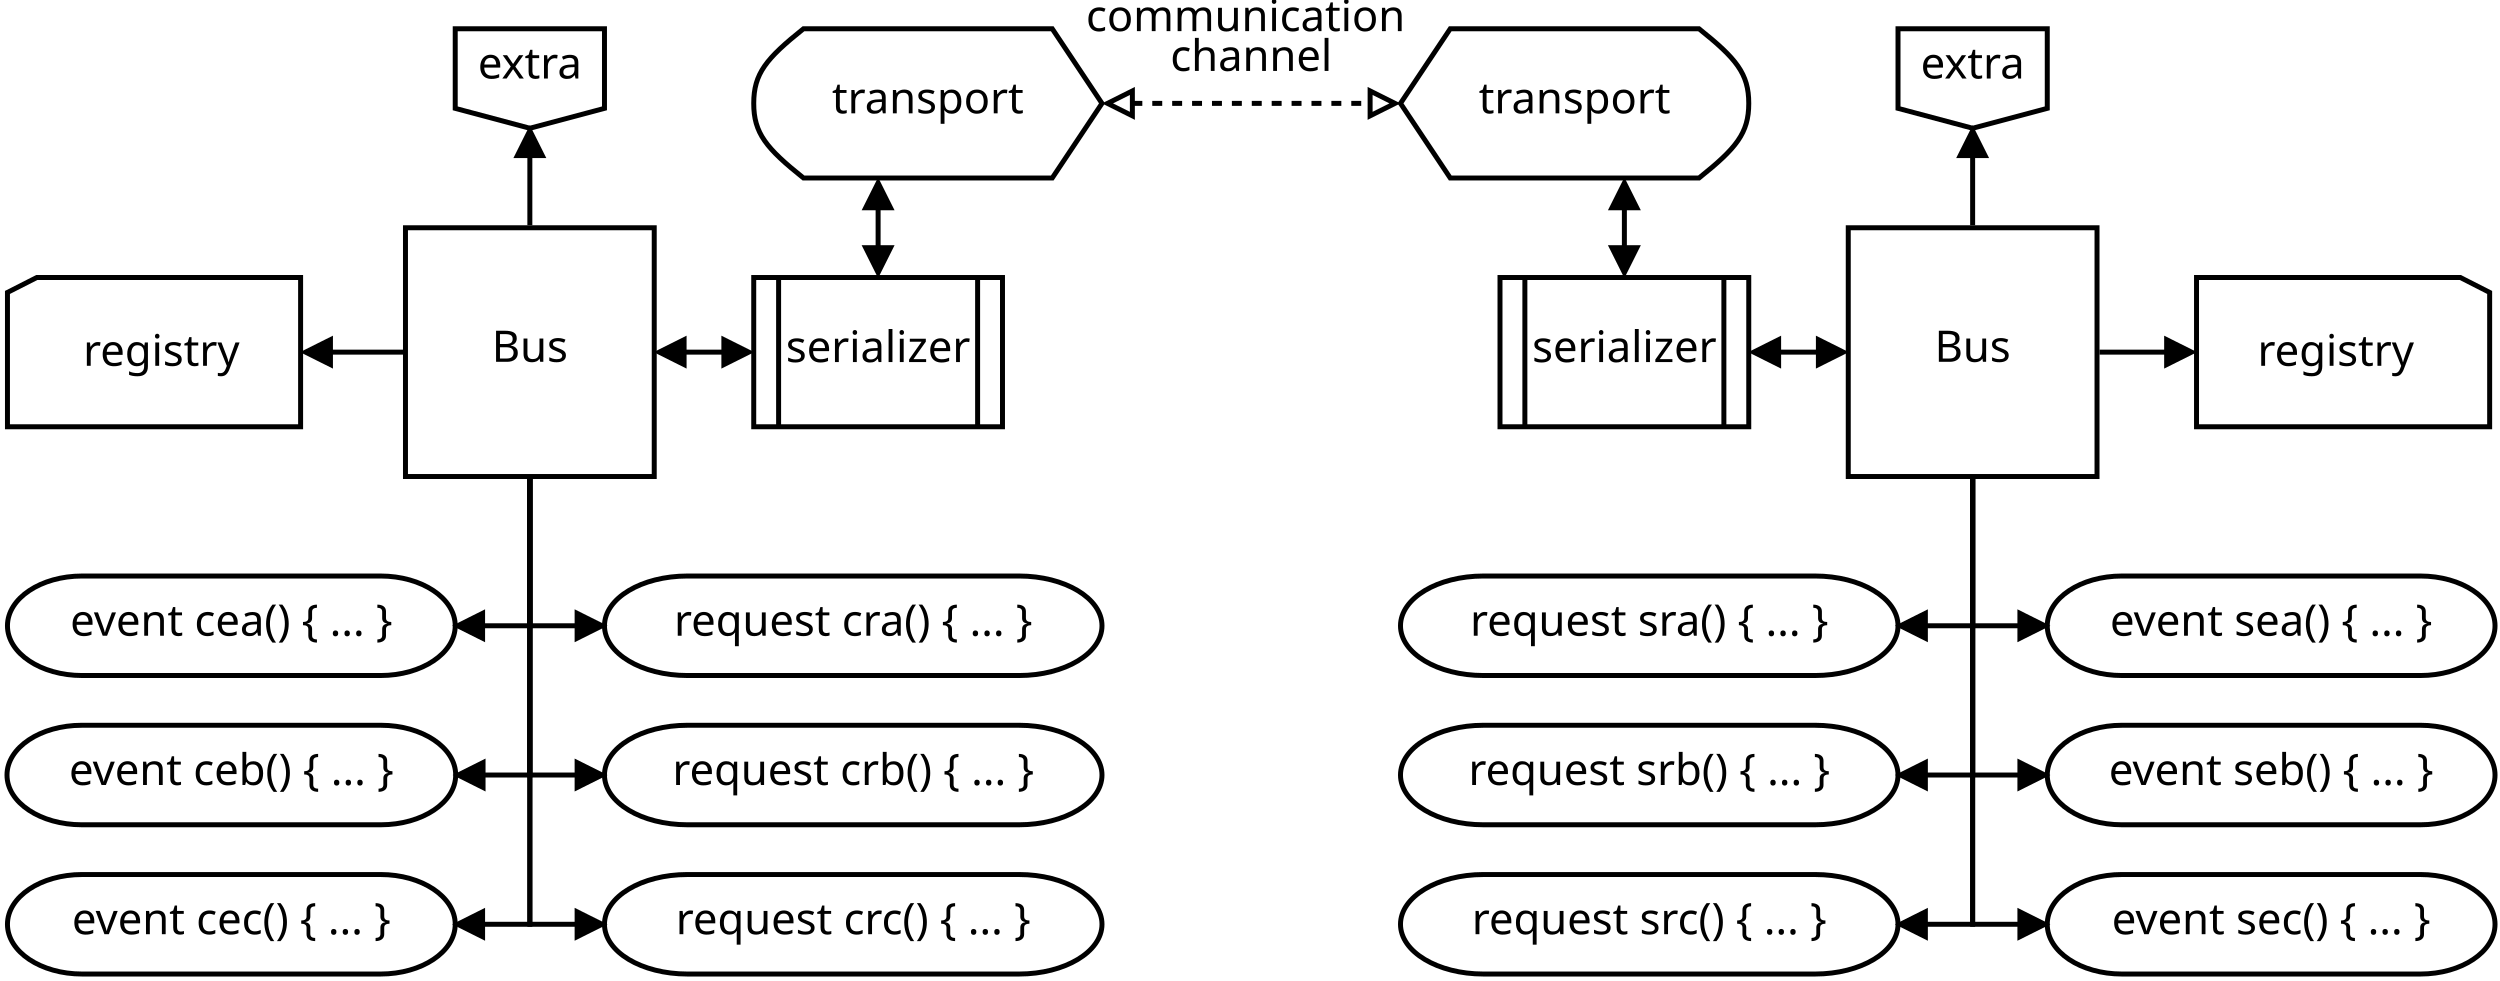
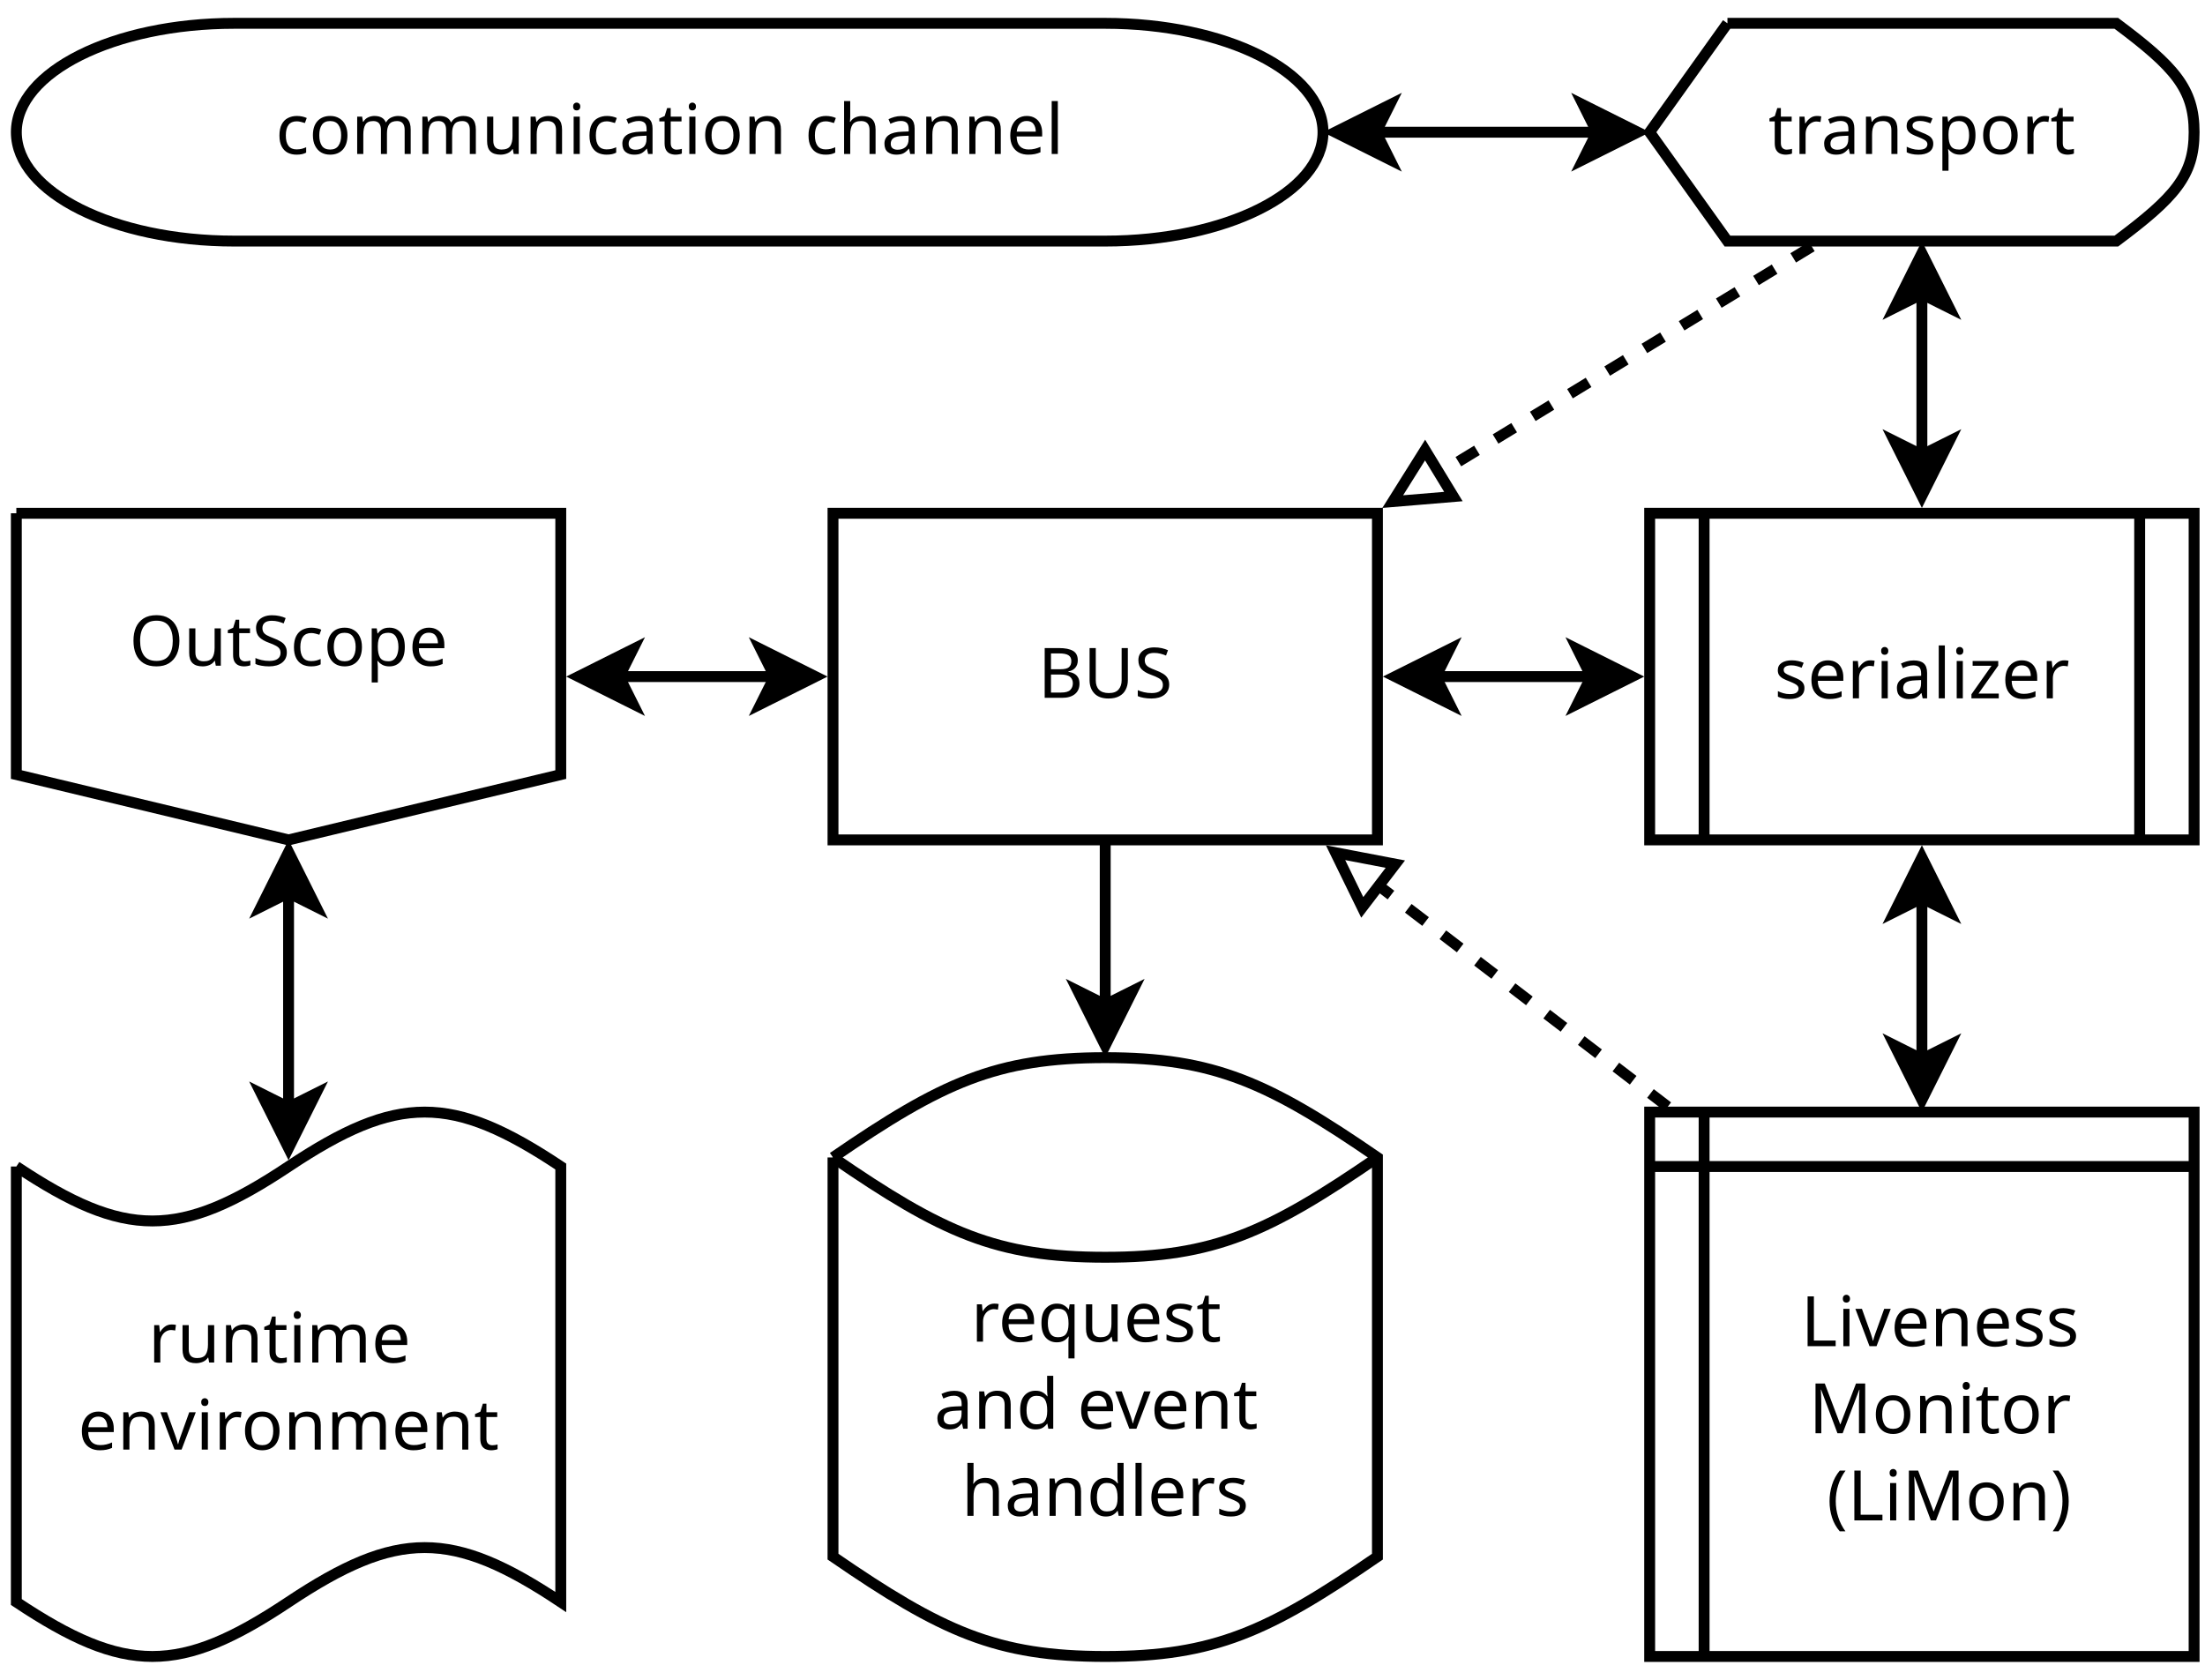
- <svg xmlns="http://www.w3.org/2000/svg" width="51cm" height="20cm" viewBox="237 169 1005 393">
-   <g id="Background" />
+ <svg xmlns="http://www.w3.org/2000/svg" width="21cm" height="16cm" viewBox="-13 208 405 304">
  <g id="Background">
    <g>
-       <rect style="fill: none; fill-opacity: 1; stroke-opacity: 1; stroke-width: 2; stroke: #000000" x="400" y="260" width="100" height="100" rx="0" ry="0" />
-       <text font-size="17.5" style="fill: #000000; fill-opacity: 1; stroke: none;text-anchor:middle;font-family:sans-serif;font-style:normal;font-weight:normal" x="450" y="313.9">
-         <tspan x="450" y="313.9">Bus</tspan>
+       <rect style="fill: none; fill-opacity: 1; stroke-opacity: 1; stroke-width: 2; stroke: #000000" x="140" y="300" width="100" height="60" rx="0" ry="0" />
+       <text font-size="12.8" style="fill: #000000; fill-opacity: 1; stroke: none;text-anchor:middle;font-family:sans-serif;font-style:normal;font-weight:normal" x="190" y="333.9">
+         <tspan x="190" y="333.9">BUS</tspan>
      </text>
    </g>
    <g>
-       <path style="fill: none; fill-opacity: 1; stroke-opacity: 1; stroke-width: 2; stroke: #000000" fill-rule="evenodd" d="M 513.333 400 L 646.667,400 C 665.076,400 680,408.954 680,420 C 680,431.046 665.076,440 646.667,440 L 513.333,440 C 494.924,440 480,431.046 480,420 C 480,408.954 494.924,400 513.333,400z" />
-       <text font-size="17.5" style="fill: #000000; fill-opacity: 1; stroke: none;text-anchor:middle;font-family:sans-serif;font-style:normal;font-weight:normal" x="580" y="424">
-         <tspan x="580" y="424">request cra() { ... }</tspan>
+       <path style="fill: none; stroke-opacity: 1; stroke-width: 2; stroke: #000000" d="M 304.286 210 L 375.714,210 C 386.429,218 390,222 390,230 C 390,238 386.429,242 375.714,250 L 304.286,250 L 290,230 L 304.286,210" />
+       <text font-size="12.8" style="fill: #000000; fill-opacity: 1; stroke: none;text-anchor:middle;font-family:sans-serif;font-style:normal;font-weight:normal" x="340" y="234">
+         <tspan x="340" y="234">transport</tspan>
      </text>
    </g>
    <g>
-       <path style="fill: none; fill-opacity: 1; stroke-opacity: 1; stroke-width: 2; stroke: #000000" fill-rule="evenodd" d="M 513.333 460 L 646.667,460 C 665.076,460 680,468.954 680,480 C 680,491.046 665.076,500 646.667,500 L 513.333,500 C 494.924,500 480,491.046 480,480 C 480,468.954 494.924,460 513.333,460z" />
-       <text font-size="17.5" style="fill: #000000; fill-opacity: 1; stroke: none;text-anchor:middle;font-family:sans-serif;font-style:normal;font-weight:normal" x="580" y="484">
-         <tspan x="580" y="484">request crb() { ... }</tspan>
+       <line style="fill: none; stroke-opacity: 1; stroke-width: 2; stroke: #000000" x1="250.731" y1="330" x2="279.269" y2="330" />
+       <polygon style="fill: #000000; fill-opacity: 1; stroke-opacity: 1; stroke-width: 2; stroke: #000000" fill-rule="evenodd" points="243.231,330 253.231,325 250.731,330 253.231,335 " />
+       <polygon style="fill: #000000; fill-opacity: 1; stroke-opacity: 1; stroke-width: 2; stroke: #000000" fill-rule="evenodd" points="286.769,330 276.769,335 279.269,330 276.769,325 " />
+     </g>
+     <g>
+       <rect style="fill: none; stroke-opacity: 1; stroke-width: 2; stroke: #000000" x="290" y="300" width="100" height="60" rx="0" ry="0" />
+       <line style="fill: none; stroke-opacity: 1; stroke-width: 2; stroke: #000000" x1="300" y1="300" x2="300" y2="360" />
+       <line style="fill: none; stroke-opacity: 1; stroke-width: 2; stroke: #000000" x1="380" y1="300" x2="380" y2="360" />
+       <text font-size="12.8" style="fill: #000000; fill-opacity: 1; stroke: none;text-anchor:middle;font-family:sans-serif;font-style:normal;font-weight:normal" x="340" y="334">
+         <tspan x="340" y="334">serializer</tspan>
      </text>
    </g>
    <g>
-       <path style="fill: none; fill-opacity: 1; stroke-opacity: 1; stroke-width: 2; stroke: #000000" fill-rule="evenodd" d="M 513.333 520 L 646.667,520 C 665.076,520 680,528.954 680,540 C 680,551.046 665.076,560 646.667,560 L 513.333,560 C 494.924,560 480,551.046 480,540 C 480,528.954 494.924,520 513.333,520z" />
-       <text font-size="17.5" style="fill: #000000; fill-opacity: 1; stroke: none;text-anchor:middle;font-family:sans-serif;font-style:normal;font-weight:normal" x="580" y="544">
-         <tspan x="580" y="544">request crc() { ... }</tspan>
+       <line style="fill: none; stroke-opacity: 1; stroke-width: 2; stroke: #000000" x1="340" y1="259.736" x2="340" y2="289.287" />
+       <polygon style="fill: #000000; fill-opacity: 1; stroke-opacity: 1; stroke-width: 2; stroke: #000000" fill-rule="evenodd" points="340,252.236 345,262.236 340,259.736 335,262.236 " />
+       <polygon style="fill: #000000; fill-opacity: 1; stroke-opacity: 1; stroke-width: 2; stroke: #000000" fill-rule="evenodd" points="340,296.787 335,286.787 340,289.287 345,286.787 " />
+     </g>
+     <g>
+       <line style="fill: none; stroke-opacity: 1; stroke-width: 2; stroke: #000000" x1="129.269" y1="330" x2="100.731" y2="330" />
+       <polygon style="fill: #000000; fill-opacity: 1; stroke-opacity: 1; stroke-width: 2; stroke: #000000" fill-rule="evenodd" points="136.769,330 126.769,335 129.269,330 126.769,325 " />
+       <polygon style="fill: #000000; fill-opacity: 1; stroke-opacity: 1; stroke-width: 2; stroke: #000000" fill-rule="evenodd" points="93.231,330 103.231,325 100.731,330 103.231,335 " />
+     </g>
+     <g>
+       <line style="fill: none; stroke-opacity: 1; stroke-width: 2; stroke: #000000" x1="190" y1="360.884" x2="190" y2="390.264" />
+       <polygon style="fill: #000000; fill-opacity: 1; stroke-opacity: 1; stroke-width: 2; stroke: #000000" fill-rule="evenodd" points="190,397.764 185,387.764 190,390.264 195,387.764 " />
+     </g>
+     <g>
+       <rect style="fill: none; stroke-opacity: 1; stroke-width: 2; stroke: #000000" x="290" y="410" width="100" height="100" rx="0" ry="0" />
+       <line style="fill: none; stroke-opacity: 1; stroke-width: 2; stroke: #000000" x1="300" y1="410" x2="300" y2="510" />
+       <line style="fill: none; stroke-opacity: 1; stroke-width: 2; stroke: #000000" x1="290" y1="420" x2="390" y2="420" />
+       <text font-size="12.8" style="fill: #000000; fill-opacity: 1; stroke: none;text-anchor:middle;font-family:sans-serif;font-style:normal;font-weight:normal" x="345" y="453">
+         <tspan x="345" y="453">Liveness</tspan>
+         <tspan x="345" y="469">Monitor</tspan>
+         <tspan x="345" y="485">(LiMon)</tspan>
      </text>
    </g>
    <g>
-       <polyline style="fill: none; stroke-opacity: 1; stroke-width: 2; stroke: #000000" points="450,360 450,420 469,420 " />
-       <polygon style="fill: #000000; fill-opacity: 1; stroke-opacity: 1; stroke-width: 2; stroke: #000000" fill-rule="evenodd" points="469,425 479,420 469,415 " />
+       <line style="fill: none; stroke-opacity: 1; stroke-width: 2; stroke: #000000" x1="340" y1="370.713" x2="340" y2="400.264" />
+       <polygon style="fill: #000000; fill-opacity: 1; stroke-opacity: 1; stroke-width: 2; stroke: #000000" fill-rule="evenodd" points="340,363.213 345,373.213 340,370.713 335,373.213 " />
+       <polygon style="fill: #000000; fill-opacity: 1; stroke-opacity: 1; stroke-width: 2; stroke: #000000" fill-rule="evenodd" points="340,407.764 335,397.764 340,400.264 345,397.764 " />
    </g>
    <g>
-       <polyline style="fill: none; stroke-opacity: 1; stroke-width: 2; stroke: #000000" points="450,360 450,480 469,480 " />
-       <polygon style="fill: #000000; fill-opacity: 1; stroke-opacity: 1; stroke-width: 2; stroke: #000000" fill-rule="evenodd" points="469,485 479,480 469,475 " />
-     </g>
-     <g>
-       <polyline style="fill: none; stroke-opacity: 1; stroke-width: 2; stroke: #000000" points="450,360 450,540 469,540 " />
-       <polygon style="fill: #000000; fill-opacity: 1; stroke-opacity: 1; stroke-width: 2; stroke: #000000" fill-rule="evenodd" points="469,545 479,540 469,535 " />
-     </g>
-     <g>
-       <rect style="fill: none; fill-opacity: 1; stroke-opacity: 1; stroke-width: 2; stroke: #000000" x="980" y="260" width="100" height="100" rx="0" ry="0" />
-       <text font-size="17.5" style="fill: #000000; fill-opacity: 1; stroke: none;text-anchor:middle;font-family:sans-serif;font-style:normal;font-weight:normal" x="1030" y="313.9">
-         <tspan x="1030" y="313.9">Bus</tspan>
+       <path style="fill: none; stroke-opacity: 1; stroke-width: 2; stroke: #000000" d="M -10 300 L 90,300 L 90,348 L 40,360 L -10,348 L -10,300" />
+       <text font-size="12.8" style="fill: #000000; fill-opacity: 1; stroke: none;text-anchor:middle;font-family:sans-serif;font-style:normal;font-weight:normal" x="40" y="328">
+         <tspan x="40" y="328">OutScope</tspan>
      </text>
    </g>
    <g>
-       <path style="fill: none; fill-opacity: 1; stroke-opacity: 1; stroke-width: 2; stroke: #000000" fill-rule="evenodd" d="M 833.333 400 L 966.667,400 C 985.076,400 1000,408.954 1000,420 C 1000,431.046 985.076,440 966.667,440 L 833.333,440 C 814.924,440 800,431.046 800,420 C 800,408.954 814.924,400 833.333,400z" />
-       <text font-size="17.5" style="fill: #000000; fill-opacity: 1; stroke: none;text-anchor:middle;font-family:sans-serif;font-style:normal;font-weight:normal" x="900" y="424">
-         <tspan x="900" y="424">request sra() { ... }</tspan>
+       <line style="fill: none; stroke-opacity: 1; stroke-width: 2; stroke-dasharray: 4; stroke: #000000" x1="293.324" y1="409.012" x2="240.248" y2="368.425" />
+       <polygon style="fill: none; fill-opacity: 1; stroke-opacity: 1; stroke-width: 2; stroke: #000000" fill-rule="evenodd" points="243.286,364.453 232.305,362.351 237.211,372.397 " />
+     </g>
+     <g>
+       <line style="fill: none; stroke-opacity: 1; stroke-width: 2; stroke-dasharray: 4; stroke: #000000" x1="319.782" y1="251.002" x2="251.35" y2="292.656" />
+       <polygon style="fill: none; fill-opacity: 1; stroke-opacity: 1; stroke-width: 2; stroke: #000000" fill-rule="evenodd" points="248.75,288.385 242.808,297.856 253.95,296.927 " />
+     </g>
+     <g>
+       <path style="fill: none; stroke-opacity: 1; stroke-width: 2; stroke: #000000" d="M 30 210 L 190,210 C 212.091,210 230,218.954 230,230 C 230,241.046 212.091,250 190,250 L 30,250 C 7.909,250 -10,241.046 -10,230 C -10,218.954 7.909,210 30,210" />
+       <text font-size="12.8" style="fill: #000000; fill-opacity: 1; stroke: none;text-anchor:middle;font-family:sans-serif;font-style:normal;font-weight:normal" x="110" y="234">
+         <tspan x="110" y="234">communication channel</tspan>
      </text>
    </g>
    <g>
-       <path style="fill: none; fill-opacity: 1; stroke-opacity: 1; stroke-width: 2; stroke: #000000" fill-rule="evenodd" d="M 833.333 460 L 966.667,460 C 985.076,460 1000,468.954 1000,480 C 1000,491.046 985.076,500 966.667,500 L 833.333,500 C 814.924,500 800,491.046 800,480 C 800,468.954 814.924,460 833.333,460z" />
-       <text font-size="17.5" style="fill: #000000; fill-opacity: 1; stroke: none;text-anchor:middle;font-family:sans-serif;font-style:normal;font-weight:normal" x="900" y="484">
-         <tspan x="900" y="484">request srb() { ... }</tspan>
+       <line style="fill: none; stroke-opacity: 1; stroke-width: 2; stroke: #000000" x1="280.317" y1="230" x2="239.739" y2="230" />
+       <polygon style="fill: #000000; fill-opacity: 1; stroke-opacity: 1; stroke-width: 2; stroke: #000000" fill-rule="evenodd" points="287.817,230 277.817,235 280.317,230 277.817,225 " />
+       <polygon style="fill: #000000; fill-opacity: 1; stroke-opacity: 1; stroke-width: 2; stroke: #000000" fill-rule="evenodd" points="232.239,230 242.239,225 239.739,230 242.239,235 " />
+     </g>
+     <g>
+       <path style="fill: none; stroke-opacity: 1; stroke-width: 2; stroke: #000000" d="M -10 420 C 10,433.333 20,433.333 40,420 C 60,406.667 70,406.667 90,420 L 90,500 C 70,486.667 60,486.667 40,500 C 20,513.333 10,513.333 -10,500 L -10,420" />
+       <text font-size="12.8" style="fill: #000000; fill-opacity: 1; stroke: none;text-anchor:middle;font-family:sans-serif;font-style:normal;font-weight:normal" x="40" y="456">
+         <tspan x="40" y="456">runtime</tspan>
+         <tspan x="40" y="472">environment</tspan>
      </text>
    </g>
    <g>
-       <path style="fill: none; fill-opacity: 1; stroke-opacity: 1; stroke-width: 2; stroke: #000000" fill-rule="evenodd" d="M 833.333 520 L 966.667,520 C 985.076,520 1000,528.954 1000,540 C 1000,551.046 985.076,560 966.667,560 L 833.333,560 C 814.924,560 800,551.046 800,540 C 800,528.954 814.924,520 833.333,520z" />
-       <text font-size="17.5" style="fill: #000000; fill-opacity: 1; stroke: none;text-anchor:middle;font-family:sans-serif;font-style:normal;font-weight:normal" x="900" y="544">
-         <tspan x="900" y="544">request src() { ... }</tspan>
-       </text>
+       <line style="fill: none; stroke-opacity: 1; stroke-width: 2; stroke: #000000" x1="40" y1="369.734" x2="40" y2="409.112" />
+       <polygon style="fill: #000000; fill-opacity: 1; stroke-opacity: 1; stroke-width: 2; stroke: #000000" fill-rule="evenodd" points="40,362.234 45,372.234 40,369.734 35,372.234 " />
+       <polygon style="fill: #000000; fill-opacity: 1; stroke-opacity: 1; stroke-width: 2; stroke: #000000" fill-rule="evenodd" points="40,416.612 35,406.612 40,409.112 45,406.612 " />
    </g>
    <g>
-       <polyline style="fill: none; stroke-opacity: 1; stroke-width: 2; stroke: #000000" points="1030,361.006 1030,420 1011,420 " />
-       <polygon style="fill: #000000; fill-opacity: 1; stroke-opacity: 1; stroke-width: 2; stroke: #000000" fill-rule="evenodd" points="1011,415 1001,420 1011,425 " />
-     </g>
-     <g>
-       <polyline style="fill: none; stroke-opacity: 1; stroke-width: 2; stroke: #000000" points="1030,360 1030,480 1011,480 " />
-       <polygon style="fill: #000000; fill-opacity: 1; stroke-opacity: 1; stroke-width: 2; stroke: #000000" fill-rule="evenodd" points="1011,475 1001,480 1011,485 " />
-     </g>
-     <g>
-       <polyline style="fill: none; stroke-opacity: 1; stroke-width: 2; stroke: #000000" points="1030,360 1030,540 1011,540 " />
-       <polygon style="fill: #000000; fill-opacity: 1; stroke-opacity: 1; stroke-width: 2; stroke: #000000" fill-rule="evenodd" points="1011,535 1001,540 1011,545 " />
-     </g>
-     <g>
-       <rect style="fill: none; fill-opacity: 1; stroke-opacity: 1; stroke-width: 2; stroke: #000000" x="540" y="280" width="100" height="60" rx="0" ry="0" />
-       <line style="fill: none; stroke-opacity: 1; stroke-width: 2; stroke: #000000" x1="550" y1="280" x2="550" y2="340" />
-       <line style="fill: none; stroke-opacity: 1; stroke-width: 2; stroke: #000000" x1="630" y1="280" x2="630" y2="340" />
-       <text font-size="17.5" style="fill: #000000; fill-opacity: 1; stroke: none;text-anchor:middle;font-family:sans-serif;font-style:normal;font-weight:normal" x="590" y="314">
-         <tspan x="590" y="314">serializer</tspan>
+       <path style="fill: none; stroke-opacity: 1; stroke-width: 2; stroke: #000000" d="M 140 418.333 C 160,404.583 170,400 190,400 C 210,400 220,404.583 240,418.333 L 240,491.667 C 220,505.417 210,510 190,510 C 170,510 160,505.417 140,491.667 L 140,418.333" />
+       <path style="fill: none; stroke-opacity: 1; stroke-width: 2; stroke: #000000" d="M 140 418.333 C 160,432.083 170,436.667 190,436.667 C 210,436.667 220,432.083 240,418.333" />
+       <text font-size="12.8" style="fill: #000000; fill-opacity: 1; stroke: none;text-anchor:middle;font-family:sans-serif;font-style:normal;font-weight:normal" x="190" y="452.167">
+         <tspan x="190" y="452.167">request</tspan>
+         <tspan x="190" y="468.167">and event</tspan>
+         <tspan x="190" y="484.167">handlers</tspan>
      </text>
-     </g>
-     <g>
-       <line style="fill: none; stroke-opacity: 1; stroke-width: 2; stroke: #000000" x1="512.005" y1="310" x2="527.995" y2="310" />
-       <polygon style="fill: #000000; fill-opacity: 1; stroke-opacity: 1; stroke-width: 2; stroke: #000000" fill-rule="evenodd" points="512.005,305 502.005,310 512.005,315 " />
-       <polygon style="fill: #000000; fill-opacity: 1; stroke-opacity: 1; stroke-width: 2; stroke: #000000" fill-rule="evenodd" points="527.995,315 537.995,310 527.995,305 " />
-     </g>
-     <g>
-       <rect style="fill: none; fill-opacity: 1; stroke-opacity: 1; stroke-width: 2; stroke: #000000" x="840" y="280" width="100" height="60" rx="0" ry="0" />
-       <line style="fill: none; stroke-opacity: 1; stroke-width: 2; stroke: #000000" x1="850" y1="280" x2="850" y2="340" />
-       <line style="fill: none; stroke-opacity: 1; stroke-width: 2; stroke: #000000" x1="930" y1="280" x2="930" y2="340" />
-       <text font-size="17.5" style="fill: #000000; fill-opacity: 1; stroke: none;text-anchor:middle;font-family:sans-serif;font-style:normal;font-weight:normal" x="890" y="314">
-         <tspan x="890" y="314">serializer</tspan>
-       </text>
-     </g>
-     <g>
-       <line style="fill: none; stroke-opacity: 1; stroke-width: 2; stroke: #000000" x1="967.995" y1="310" x2="952.005" y2="310" />
-       <polygon style="fill: #000000; fill-opacity: 1; stroke-opacity: 1; stroke-width: 2; stroke: #000000" fill-rule="evenodd" points="967.995,315 977.995,310 967.995,305 " />
-       <polygon style="fill: #000000; fill-opacity: 1; stroke-opacity: 1; stroke-width: 2; stroke: #000000" fill-rule="evenodd" points="952.005,305 942.005,310 952.005,315 " />
-     </g>
-     <g>
-       <line style="fill: none; stroke-opacity: 1; stroke-width: 2; stroke-dasharray: 4; stroke: #000000" x1="692.214" y1="210" x2="787.786" y2="210" />
-       <polygon style="fill: none; stroke-opacity: 1; stroke-width: 2; stroke: #000000" points="692.214,205 682.214,210 692.214,215 " />
-       <polygon style="fill: none; stroke-opacity: 1; stroke-width: 2; stroke: #000000" points="787.786,215 797.786,210 787.786,205 " />
-     </g>
-     <text font-size="17.5" style="fill: #000000; fill-opacity: 1; stroke: none;text-anchor:middle;font-family:sans-serif;font-style:normal;font-weight:normal" x="740" y="180.95">
-       <tspan x="740" y="180.95">communication</tspan>
-       <tspan x="740" y="196.95">channel</tspan>
-     </text>
-     <g>
-       <path style="fill: none; fill-opacity: 1; stroke-opacity: 1; stroke-width: 2; stroke: #000000" fill-rule="evenodd" d="M 820 180 L 920,180 C 935,192 940,198 940,210 C 940,222 935,228 920,240 L 820,240 L 800,210 L 820,180z" />
-       <text font-size="17.5" style="fill: #000000; fill-opacity: 1; stroke: none;text-anchor:middle;font-family:sans-serif;font-style:normal;font-weight:normal" x="870" y="214">
-         <tspan x="870" y="214">transport</tspan>
-       </text>
-     </g>
-     <g>
-       <path style="fill: none; fill-opacity: 1; stroke-opacity: 1; stroke-width: 2; stroke: #000000" fill-rule="evenodd" d="M 660 180 L 560,180 C 545,192 540,198 540,210 C 540,222 545,228 560,240 L 660,240 L 680,210 L 660,180z" />
-       <text font-size="17.5" style="fill: #000000; fill-opacity: 1; stroke: none;text-anchor:middle;font-family:sans-serif;font-style:normal;font-weight:normal" x="610" y="214">
-         <tspan x="610" y="214">transport</tspan>
-       </text>
-     </g>
-     <g>
-       <line style="fill: none; stroke-opacity: 1; stroke-width: 2; stroke: #000000" x1="590" y1="268.019" x2="590" y2="251.981" />
-       <polygon style="fill: #000000; fill-opacity: 1; stroke-opacity: 1; stroke-width: 2; stroke: #000000" fill-rule="evenodd" points="585,268.019 590,278.019 595,268.019 " />
-       <polygon style="fill: #000000; fill-opacity: 1; stroke-opacity: 1; stroke-width: 2; stroke: #000000" fill-rule="evenodd" points="595,251.981 590,241.981 585,251.981 " />
-     </g>
-     <g>
-       <line style="fill: none; stroke-opacity: 1; stroke-width: 2; stroke: #000000" x1="890" y1="268.019" x2="890" y2="251.981" />
-       <polygon style="fill: #000000; fill-opacity: 1; stroke-opacity: 1; stroke-width: 2; stroke: #000000" fill-rule="evenodd" points="885,268.019 890,278.019 895,268.019 " />
-       <polygon style="fill: #000000; fill-opacity: 1; stroke-opacity: 1; stroke-width: 2; stroke: #000000" fill-rule="evenodd" points="895,251.981 890,241.981 885,251.981 " />
-     </g>
-     <g>
-       <path style="fill: none; fill-opacity: 1; stroke-opacity: 1; stroke-width: 2; stroke: #000000" fill-rule="evenodd" d="M 270 400 L 390,400 C 406.569,400 420,408.954 420,420 C 420,431.046 406.569,440 390,440 L 270,440 C 253.431,440 240,431.046 240,420 C 240,408.954 253.431,400 270,400z" />
-       <text font-size="17.5" style="fill: #000000; fill-opacity: 1; stroke: none;text-anchor:middle;font-family:sans-serif;font-style:normal;font-weight:normal" x="330" y="424">
-         <tspan x="330" y="424">event cea() { ... }</tspan>
-       </text>
-     </g>
-     <g>
-       <path style="fill: none; fill-opacity: 1; stroke-opacity: 1; stroke-width: 2; stroke: #000000" fill-rule="evenodd" d="M 269.875 460 L 390.125,460 C 406.728,460 420.188,468.954 420.188,480 C 420.188,491.046 406.728,500 390.125,500 L 269.875,500 C 253.272,500 239.812,491.046 239.812,480 C 239.812,468.954 253.272,460 269.875,460z" />
-       <text font-size="17.5" style="fill: #000000; fill-opacity: 1; stroke: none;text-anchor:middle;font-family:sans-serif;font-style:normal;font-weight:normal" x="330" y="484">
-         <tspan x="330" y="484">event ceb() { ... }</tspan>
-       </text>
-     </g>
-     <g>
-       <path style="fill: none; fill-opacity: 1; stroke-opacity: 1; stroke-width: 2; stroke: #000000" fill-rule="evenodd" d="M 270 520 L 390,520 C 406.569,520 420,528.954 420,540 C 420,551.046 406.569,560 390,560 L 270,560 C 253.431,560 240,551.046 240,540 C 240,528.954 253.431,520 270,520z" />
-       <text font-size="17.5" style="fill: #000000; fill-opacity: 1; stroke: none;text-anchor:middle;font-family:sans-serif;font-style:normal;font-weight:normal" x="330" y="544">
-         <tspan x="330" y="544">event cec() { ... }</tspan>
-       </text>
-     </g>
-     <g>
-       <polyline style="fill: none; stroke-opacity: 1; stroke-width: 2; stroke: #000000" points="450,361.006 450,420 431,420 " />
-       <polygon style="fill: #000000; fill-opacity: 1; stroke-opacity: 1; stroke-width: 2; stroke: #000000" fill-rule="evenodd" points="431,415 421,420 431,425 " />
-     </g>
-     <g>
-       <polyline style="fill: none; stroke-opacity: 1; stroke-width: 2; stroke: #000000" points="450,360 450,480 431.188,480 " />
-       <polygon style="fill: #000000; fill-opacity: 1; stroke-opacity: 1; stroke-width: 2; stroke: #000000" fill-rule="evenodd" points="431.188,475 421.188,480 431.188,485 " />
-     </g>
-     <g>
-       <polyline style="fill: none; stroke-opacity: 1; stroke-width: 2; stroke: #000000" points="450,360 450,540 431,540 " />
-       <polygon style="fill: #000000; fill-opacity: 1; stroke-opacity: 1; stroke-width: 2; stroke: #000000" fill-rule="evenodd" points="431,535 421,540 431,545 " />
-     </g>
-     <g>
-       <path style="fill: none; fill-opacity: 1; stroke-opacity: 1; stroke-width: 2; stroke: #000000" fill-rule="evenodd" d="M 1090 400 L 1210,400 C 1226.57,400 1240,408.954 1240,420 C 1240,431.046 1226.57,440 1210,440 L 1090,440 C 1073.43,440 1060,431.046 1060,420 C 1060,408.954 1073.43,400 1090,400z" />
-       <text font-size="17.5" style="fill: #000000; fill-opacity: 1; stroke: none;text-anchor:middle;font-family:sans-serif;font-style:normal;font-weight:normal" x="1150" y="424">
-         <tspan x="1150" y="424">event sea() { ... }</tspan>
-       </text>
-     </g>
-     <g>
-       <path style="fill: none; fill-opacity: 1; stroke-opacity: 1; stroke-width: 2; stroke: #000000" fill-rule="evenodd" d="M 1090 460 L 1210,460 C 1226.57,460 1240,468.954 1240,480 C 1240,491.046 1226.57,500 1210,500 L 1090,500 C 1073.43,500 1060,491.046 1060,480 C 1060,468.954 1073.43,460 1090,460z" />
-       <text font-size="17.5" style="fill: #000000; fill-opacity: 1; stroke: none;text-anchor:middle;font-family:sans-serif;font-style:normal;font-weight:normal" x="1150" y="484">
-         <tspan x="1150" y="484">event seb() { ... }</tspan>
-       </text>
-     </g>
-     <g>
-       <path style="fill: none; fill-opacity: 1; stroke-opacity: 1; stroke-width: 2; stroke: #000000" fill-rule="evenodd" d="M 1090 520 L 1210,520 C 1226.57,520 1240,528.954 1240,540 C 1240,551.046 1226.57,560 1210,560 L 1090,560 C 1073.43,560 1060,551.046 1060,540 C 1060,528.954 1073.43,520 1090,520z" />
-       <text font-size="17.5" style="fill: #000000; fill-opacity: 1; stroke: none;text-anchor:middle;font-family:sans-serif;font-style:normal;font-weight:normal" x="1150" y="544">
-         <tspan x="1150" y="544">event sec() { ... }</tspan>
-       </text>
-     </g>
-     <g>
-       <polyline style="fill: none; stroke-opacity: 1; stroke-width: 2; stroke: #000000" points="1030,360 1030,420 1049,420 " />
-       <polygon style="fill: #000000; fill-opacity: 1; stroke-opacity: 1; stroke-width: 2; stroke: #000000" fill-rule="evenodd" points="1049,425 1059,420 1049,415 " />
-     </g>
-     <g>
-       <polyline style="fill: none; stroke-opacity: 1; stroke-width: 2; stroke: #000000" points="1030,360 1030,480 1049,480 " />
-       <polygon style="fill: #000000; fill-opacity: 1; stroke-opacity: 1; stroke-width: 2; stroke: #000000" fill-rule="evenodd" points="1049,485 1059,480 1049,475 " />
-     </g>
-     <g>
-       <polyline style="fill: none; stroke-opacity: 1; stroke-width: 2; stroke: #000000" points="1030,360 1030,540 1049,540 " />
-       <polygon style="fill: #000000; fill-opacity: 1; stroke-opacity: 1; stroke-width: 2; stroke: #000000" fill-rule="evenodd" points="1049,545 1059,540 1049,535 " />
-     </g>
-     <g>
-       <polygon style="fill: none; fill-opacity: 1; stroke-opacity: 1; stroke-width: 2; stroke: #000000" fill-rule="evenodd" points="251.784,280 357.842,280 357.842,340 240,340 240,286 " />
-       <text font-size="17.5" style="fill: #000000; fill-opacity: 1; stroke: none;text-anchor:middle;font-family:sans-serif;font-style:normal;font-weight:normal" x="301.867" y="315.5">
-         <tspan x="301.867" y="315.5">registry</tspan>
-       </text>
-     </g>
-     <g>
-       <line style="fill: none; stroke-opacity: 1; stroke-width: 2; stroke: #000000" x1="399.007" y1="310" x2="369.84" y2="310" />
-       <polygon style="fill: #000000; fill-opacity: 1; stroke-opacity: 1; stroke-width: 2; stroke: #000000" fill-rule="evenodd" points="369.84,305 359.84,310 369.84,315 " />
-     </g>
-     <g>
-       <polygon style="fill: none; fill-opacity: 1; stroke-opacity: 1; stroke-width: 2; stroke: #000000" fill-rule="evenodd" points="1226.06,280 1120,280 1120,340 1237.84,340 1237.84,286 " />
-       <text font-size="17.5" style="fill: #000000; fill-opacity: 1; stroke: none;text-anchor:middle;font-family:sans-serif;font-style:normal;font-weight:normal" x="1175.97" y="315.5">
-         <tspan x="1175.97" y="315.5">registry</tspan>
-       </text>
-     </g>
-     <g>
-       <line style="fill: none; stroke-opacity: 1; stroke-width: 2; stroke: #000000" x1="1080.99" y1="310" x2="1107.99" y2="310" />
-       <polygon style="fill: #000000; fill-opacity: 1; stroke-opacity: 1; stroke-width: 2; stroke: #000000" fill-rule="evenodd" points="1107.99,315 1117.99,310 1107.99,305 " />
-     </g>
-     <g>
-       <path style="fill: none; fill-opacity: 1; stroke-opacity: 1; stroke-width: 2; stroke: #000000" fill-rule="evenodd" d="M 420 180 L 480,180 L 480,212 L 450,220 L 420,212 L 420,180z" />
-       <text font-size="17.5" style="fill: #000000; fill-opacity: 1; stroke: none;text-anchor:middle;font-family:sans-serif;font-style:normal;font-weight:normal" x="450" y="200">
-         <tspan x="450" y="200">extra</tspan>
-       </text>
-     </g>
-     <g>
-       <line style="fill: none; stroke-opacity: 1; stroke-width: 2; stroke: #000000" x1="450" y1="258.995" x2="450" y2="230.994" />
-       <polygon style="fill: #000000; fill-opacity: 1; stroke-opacity: 1; stroke-width: 2; stroke: #000000" fill-rule="evenodd" points="455,230.994 450,220.994 445,230.994 " />
-     </g>
-     <g>
-       <path style="fill: none; fill-opacity: 1; stroke-opacity: 1; stroke-width: 2; stroke: #000000" fill-rule="evenodd" d="M 1000 180 L 1060,180 L 1060,212 L 1030,220 L 1000,212 L 1000,180z" />
-       <text font-size="17.5" style="fill: #000000; fill-opacity: 1; stroke: none;text-anchor:middle;font-family:sans-serif;font-style:normal;font-weight:normal" x="1030" y="200">
-         <tspan x="1030" y="200">extra</tspan>
-       </text>
-     </g>
-     <g>
-       <line style="fill: none; stroke-opacity: 1; stroke-width: 2; stroke: #000000" x1="1030" y1="258.995" x2="1030" y2="230.994" />
-       <polygon style="fill: #000000; fill-opacity: 1; stroke-opacity: 1; stroke-width: 2; stroke: #000000" fill-rule="evenodd" points="1035,230.994 1030,220.994 1025,230.994 " />
    </g>
  </g>
</svg>
